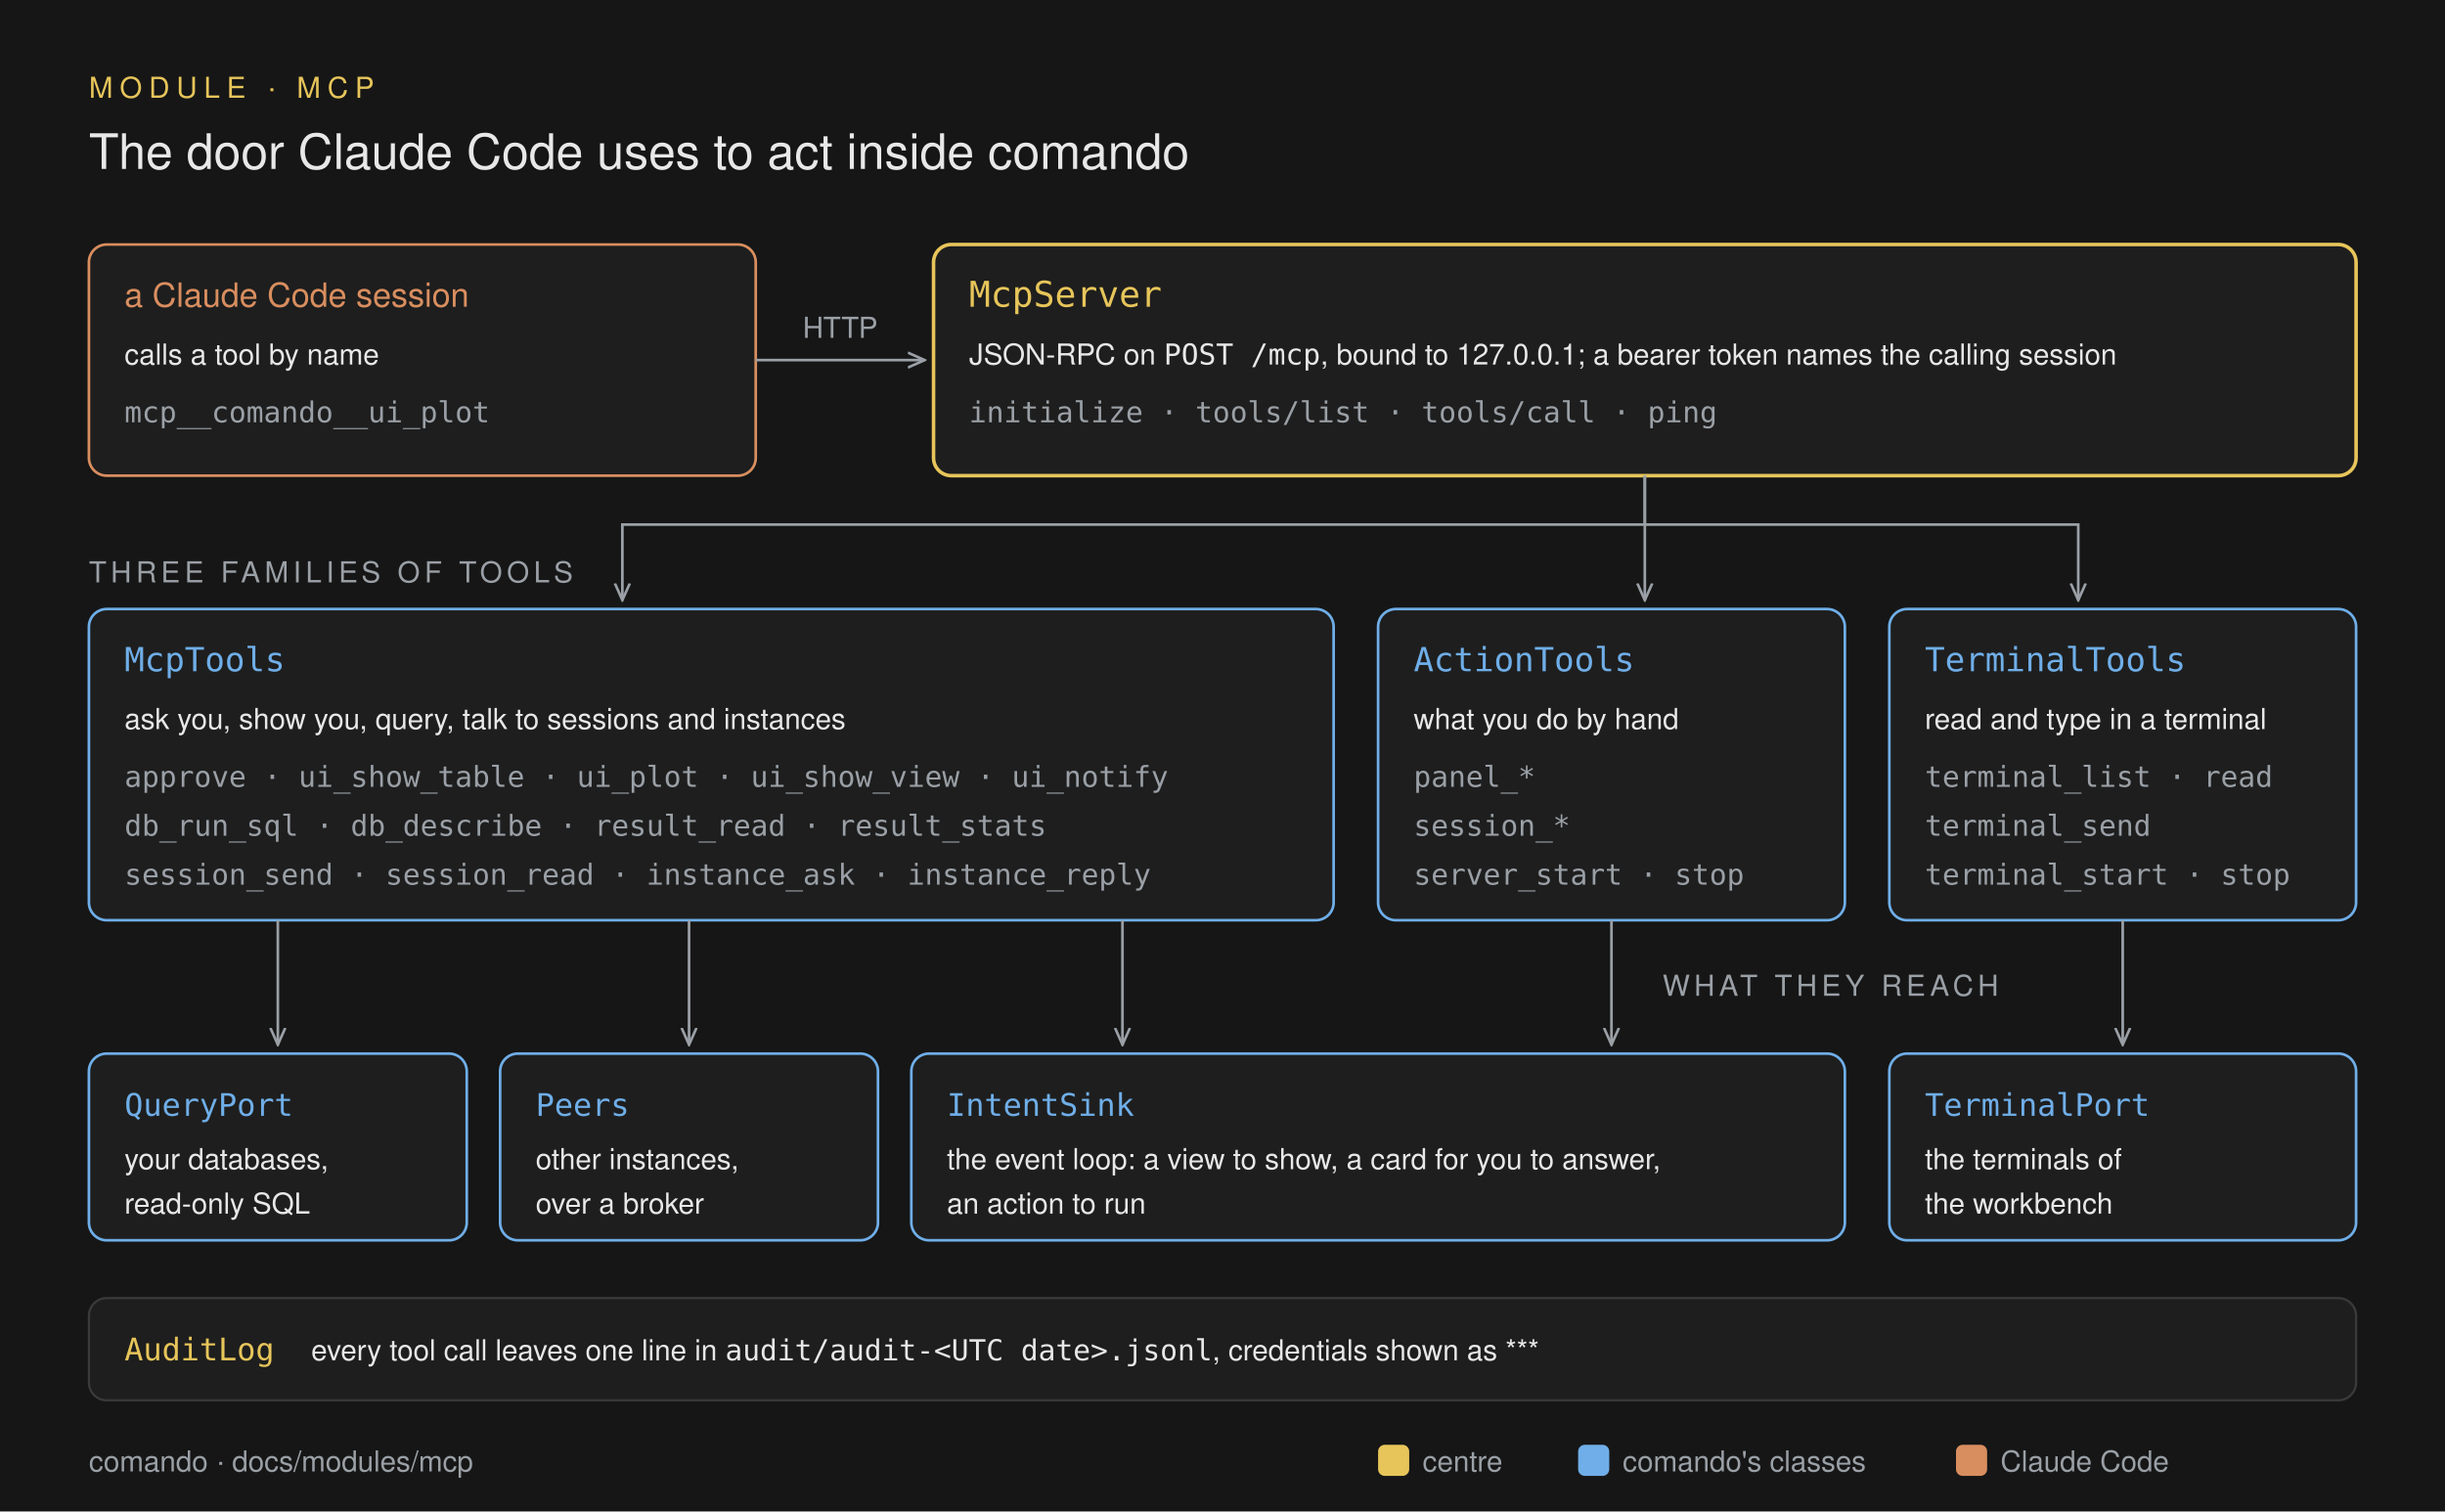
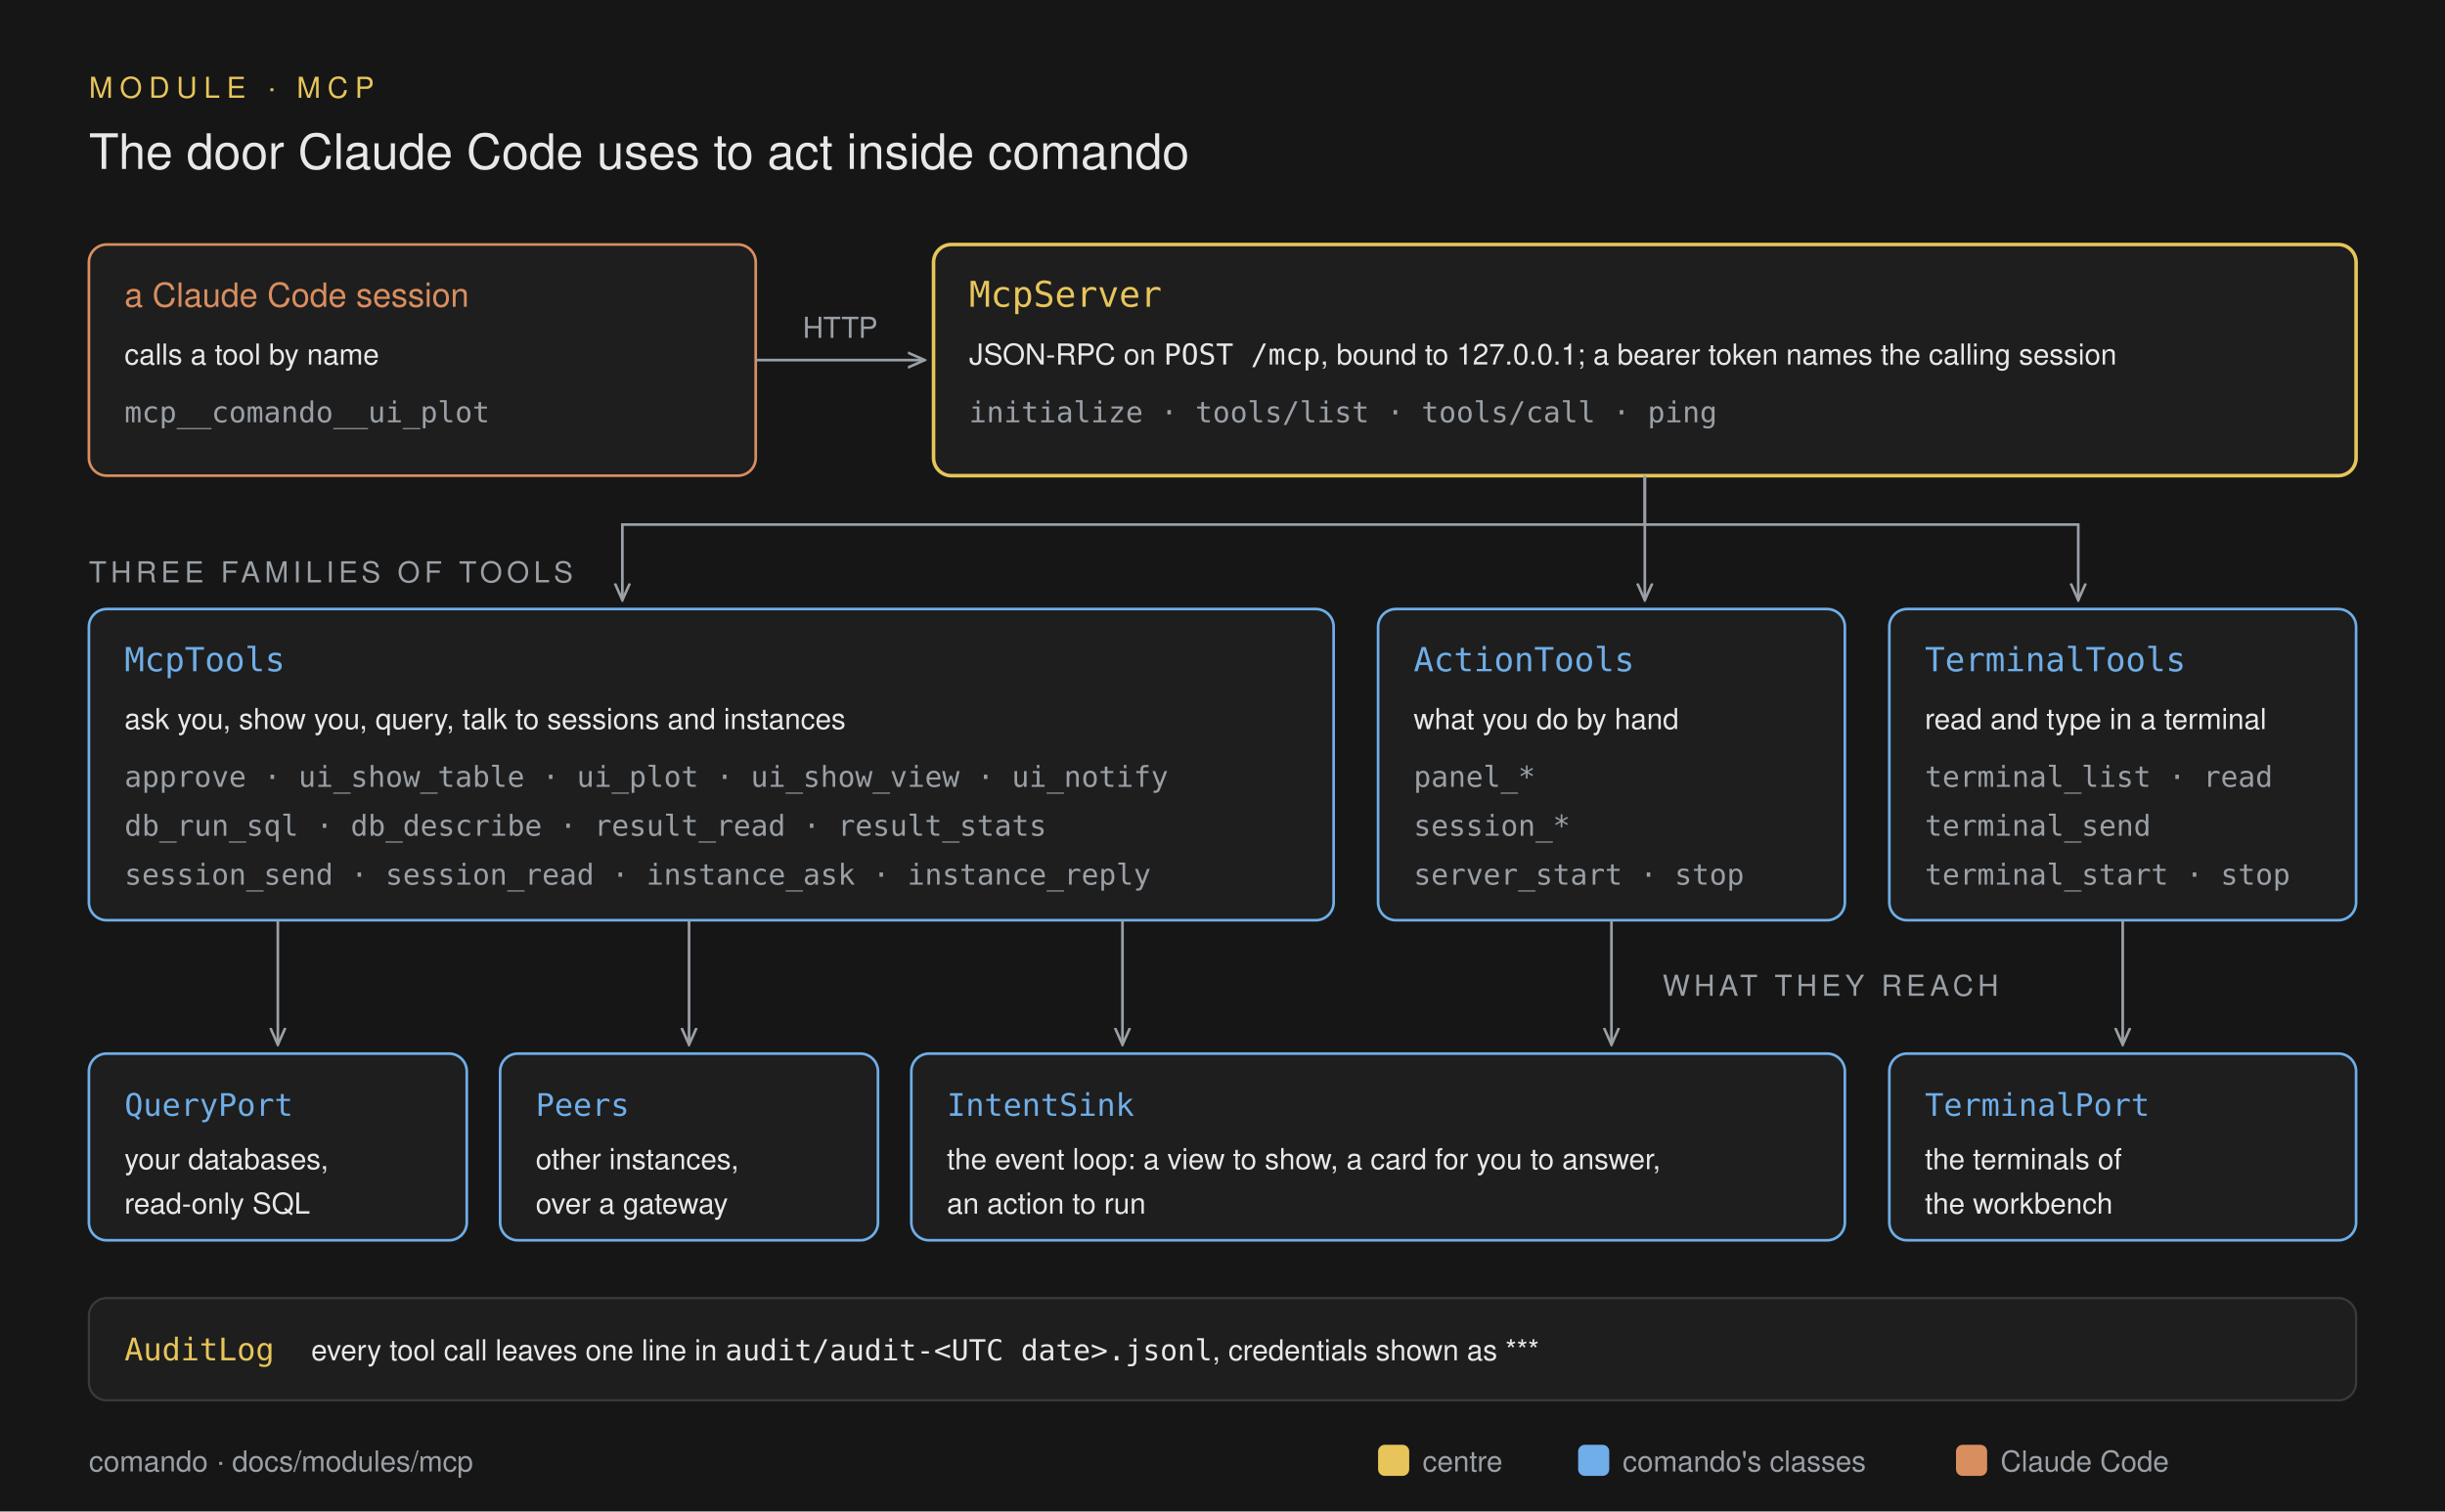
<svg xmlns="http://www.w3.org/2000/svg" width="1100" height="680" viewBox="0 0 1100 680" font-family="-apple-system, Segoe UI, Helvetica, Arial, sans-serif">
  <defs>
    <marker id="a" viewBox="0 0 10 10" refX="9" refY="5" markerWidth="7" markerHeight="7" orient="auto">
      <path d="M0,1 L9,5 L0,9" fill="none" stroke="#9AA0A6" stroke-width="1.4" />
    </marker>
  </defs>
  <rect width="1100" height="680" fill="#161616" />
  <text x="40" y="44" font-size="13" font-weight="500" fill="#E7C55A" letter-spacing="3">MODULE · MCP</text>
  <text x="40" y="76" font-size="22" font-weight="300" fill="#E8E8E8">The door Claude Code uses to act inside comando</text>
  <rect x="40" y="110" width="300" height="104" rx="8" fill="#1E1E1E" stroke="#D98E5F" stroke-width="1.2" />
  <text x="56" y="138" font-size="15" fill="#D98E5F">a Claude Code session</text>
  <text x="56" y="164" font-size="13" fill="#E8E8E8">calls a tool by name</text>
  <text x="56" y="190" font-size="13" fill="#9AA0A6" font-family="Menlo, Consolas, monospace">mcp__comando__ui_plot</text>
  <line x1="340" y1="162" x2="416" y2="162" stroke="#9AA0A6" stroke-width="1.2" marker-end="url(#a)" />
  <text x="378" y="152" font-size="13" fill="#9AA0A6" text-anchor="middle">HTTP</text>
  <rect x="420" y="110" width="640" height="104" rx="8" fill="#1E1E1E" stroke="#E7C55A" stroke-width="1.6" />
  <text x="436" y="138" font-size="16" fill="#E7C55A" font-family="Menlo, Consolas, monospace">McpServer</text>
  <text x="436" y="164" font-size="13" fill="#E8E8E8">JSON-RPC on <tspan font-family="Menlo, Consolas, monospace">POST /mcp</tspan>, bound to 127.0.0.1; a bearer token names the calling session</text>
  <text x="436" y="190" font-size="13" fill="#9AA0A6" font-family="Menlo, Consolas, monospace">initialize · tools/list · tools/call · ping</text>
  <text x="40" y="262" font-size="13" fill="#9AA0A6" letter-spacing="2">THREE FAMILIES OF TOOLS</text>
  <path d="M740,214 L740,236 L280,236 L280,270" fill="none" stroke="#9AA0A6" stroke-width="1.2" marker-end="url(#a)" />
  <line x1="740" y1="214" x2="740" y2="270" stroke="#9AA0A6" stroke-width="1.2" marker-end="url(#a)" />
  <path d="M740,236 L935,236 L935,270" fill="none" stroke="#9AA0A6" stroke-width="1.2" marker-end="url(#a)" />
  <rect x="40" y="274" width="560" height="140" rx="8" fill="#1E1E1E" stroke="#6FAEE8" stroke-width="1.2" />
  <text x="56" y="302" font-size="15" fill="#6FAEE8" font-family="Menlo, Consolas, monospace">McpTools</text>
  <text x="56" y="328" font-size="13" fill="#E8E8E8">ask you, show you, query, talk to sessions and instances</text>
  <text x="56" y="354" font-size="13" fill="#9AA0A6" font-family="Menlo, Consolas, monospace">approve · ui_show_table · ui_plot · ui_show_view · ui_notify</text>
  <text x="56" y="376" font-size="13" fill="#9AA0A6" font-family="Menlo, Consolas, monospace">db_run_sql · db_describe · result_read · result_stats</text>
  <text x="56" y="398" font-size="13" fill="#9AA0A6" font-family="Menlo, Consolas, monospace">session_send · session_read · instance_ask · instance_reply</text>
  <rect x="620" y="274" width="210" height="140" rx="8" fill="#1E1E1E" stroke="#6FAEE8" stroke-width="1.2" />
  <text x="636" y="302" font-size="15" fill="#6FAEE8" font-family="Menlo, Consolas, monospace">ActionTools</text>
  <text x="636" y="328" font-size="13" fill="#E8E8E8">what you do by hand</text>
  <text x="636" y="354" font-size="13" fill="#9AA0A6" font-family="Menlo, Consolas, monospace">panel_*</text>
  <text x="636" y="376" font-size="13" fill="#9AA0A6" font-family="Menlo, Consolas, monospace">session_*</text>
  <text x="636" y="398" font-size="13" fill="#9AA0A6" font-family="Menlo, Consolas, monospace">server_start · stop</text>
  <rect x="850" y="274" width="210" height="140" rx="8" fill="#1E1E1E" stroke="#6FAEE8" stroke-width="1.2" />
  <text x="866" y="302" font-size="15" fill="#6FAEE8" font-family="Menlo, Consolas, monospace">TerminalTools</text>
  <text x="866" y="328" font-size="13" fill="#E8E8E8">read and type in a terminal</text>
  <text x="866" y="354" font-size="13" fill="#9AA0A6" font-family="Menlo, Consolas, monospace">terminal_list · read</text>
  <text x="866" y="376" font-size="13" fill="#9AA0A6" font-family="Menlo, Consolas, monospace">terminal_send</text>
  <text x="866" y="398" font-size="13" fill="#9AA0A6" font-family="Menlo, Consolas, monospace">terminal_start · stop</text>
  <text x="748" y="448" font-size="13" fill="#9AA0A6" letter-spacing="2">WHAT THEY REACH</text>
  <rect x="40" y="474" width="170" height="84" rx="8" fill="#1E1E1E" stroke="#6FAEE8" stroke-width="1.2" />
  <text x="56" y="502" font-size="14" fill="#6FAEE8" font-family="Menlo, Consolas, monospace">QueryPort</text>
  <text x="56" y="526" font-size="13" fill="#E8E8E8">your databases,</text>
  <text x="56" y="546" font-size="13" fill="#E8E8E8">read-only SQL</text>
  <rect x="225" y="474" width="170" height="84" rx="8" fill="#1E1E1E" stroke="#6FAEE8" stroke-width="1.2" />
  <text x="241" y="502" font-size="14" fill="#6FAEE8" font-family="Menlo, Consolas, monospace">Peers</text>
  <text x="241" y="526" font-size="13" fill="#E8E8E8">other instances,</text>
-   <text x="241" y="546" font-size="13" fill="#E8E8E8">over a broker</text>
+   <text x="241" y="546" font-size="13" fill="#E8E8E8">over a gateway</text>
  <rect x="410" y="474" width="420" height="84" rx="8" fill="#1E1E1E" stroke="#6FAEE8" stroke-width="1.2" />
  <text x="426" y="502" font-size="14" fill="#6FAEE8" font-family="Menlo, Consolas, monospace">IntentSink</text>
  <text x="426" y="526" font-size="13" fill="#E8E8E8">the event loop: a view to show, a card for you to answer,</text>
  <text x="426" y="546" font-size="13" fill="#E8E8E8">an action to run</text>
  <rect x="850" y="474" width="210" height="84" rx="8" fill="#1E1E1E" stroke="#6FAEE8" stroke-width="1.2" />
  <text x="866" y="502" font-size="14" fill="#6FAEE8" font-family="Menlo, Consolas, monospace">TerminalPort</text>
  <text x="866" y="526" font-size="13" fill="#E8E8E8">the terminals of</text>
  <text x="866" y="546" font-size="13" fill="#E8E8E8">the workbench</text>
  <g stroke="#9AA0A6" stroke-width="1.2">
    <line x1="125" y1="414" x2="125" y2="470" marker-end="url(#a)" />
    <line x1="310" y1="414" x2="310" y2="470" marker-end="url(#a)" />
    <line x1="505" y1="414" x2="505" y2="470" marker-end="url(#a)" />
    <line x1="725" y1="414" x2="725" y2="470" marker-end="url(#a)" />
    <line x1="955" y1="414" x2="955" y2="470" marker-end="url(#a)" />
  </g>
  <rect x="40" y="584" width="1020" height="46" rx="8" fill="#1E1E1E" stroke="#3A3A3A" stroke-width="1" />
  <text x="56" y="612" font-size="14" fill="#E7C55A" font-family="Menlo, Consolas, monospace">AuditLog</text>
  <text x="140" y="612" font-size="13" fill="#E8E8E8">every tool call leaves one line in <tspan font-family="Menlo, Consolas, monospace">audit/audit-&lt;UTC date&gt;.jsonl</tspan>, credentials shown as ***</text>
  <rect x="620" y="650" width="14" height="14" rx="3" fill="#E7C55A" />
  <text x="640" y="662" font-size="13" fill="#9AA0A6">centre</text>
  <rect x="710" y="650" width="14" height="14" rx="3" fill="#6FAEE8" />
  <text x="730" y="662" font-size="13" fill="#9AA0A6">comando's classes</text>
  <rect x="880" y="650" width="14" height="14" rx="3" fill="#D98E5F" />
  <text x="900" y="662" font-size="13" fill="#9AA0A6">Claude Code</text>
  <text x="40" y="662" font-size="13" fill="#9AA0A6">comando · docs/modules/mcp</text>
</svg>
